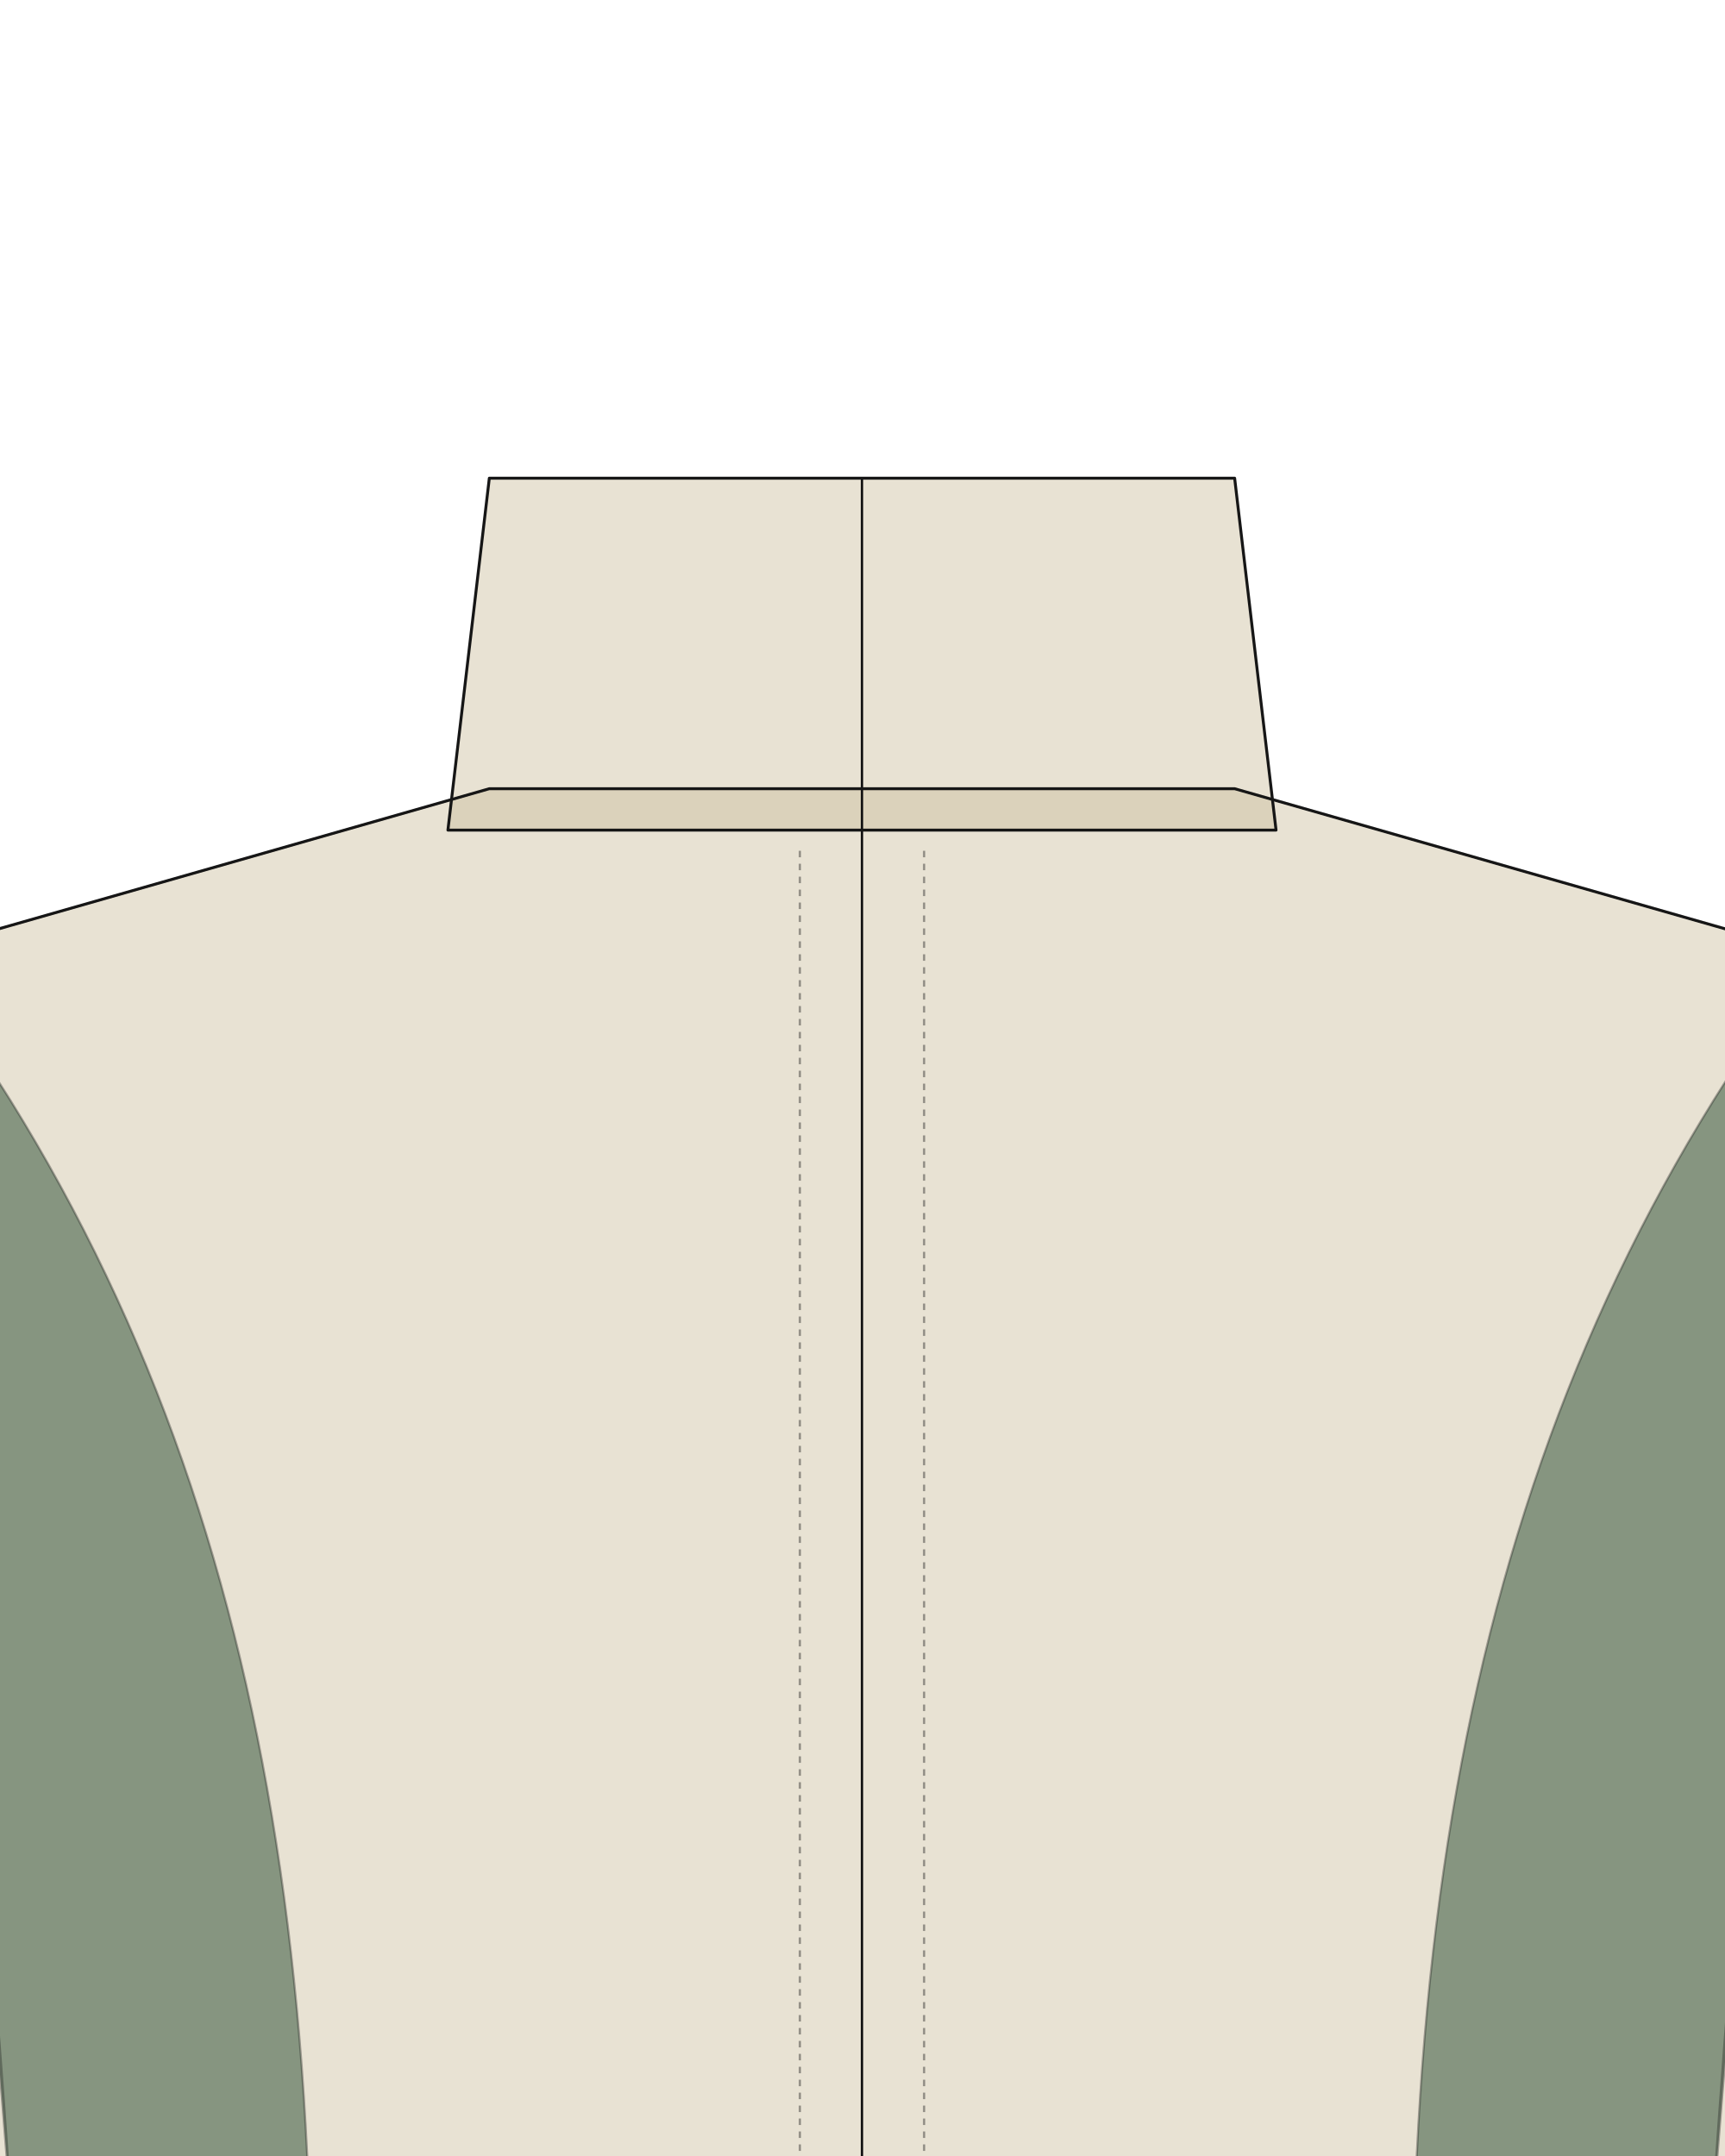
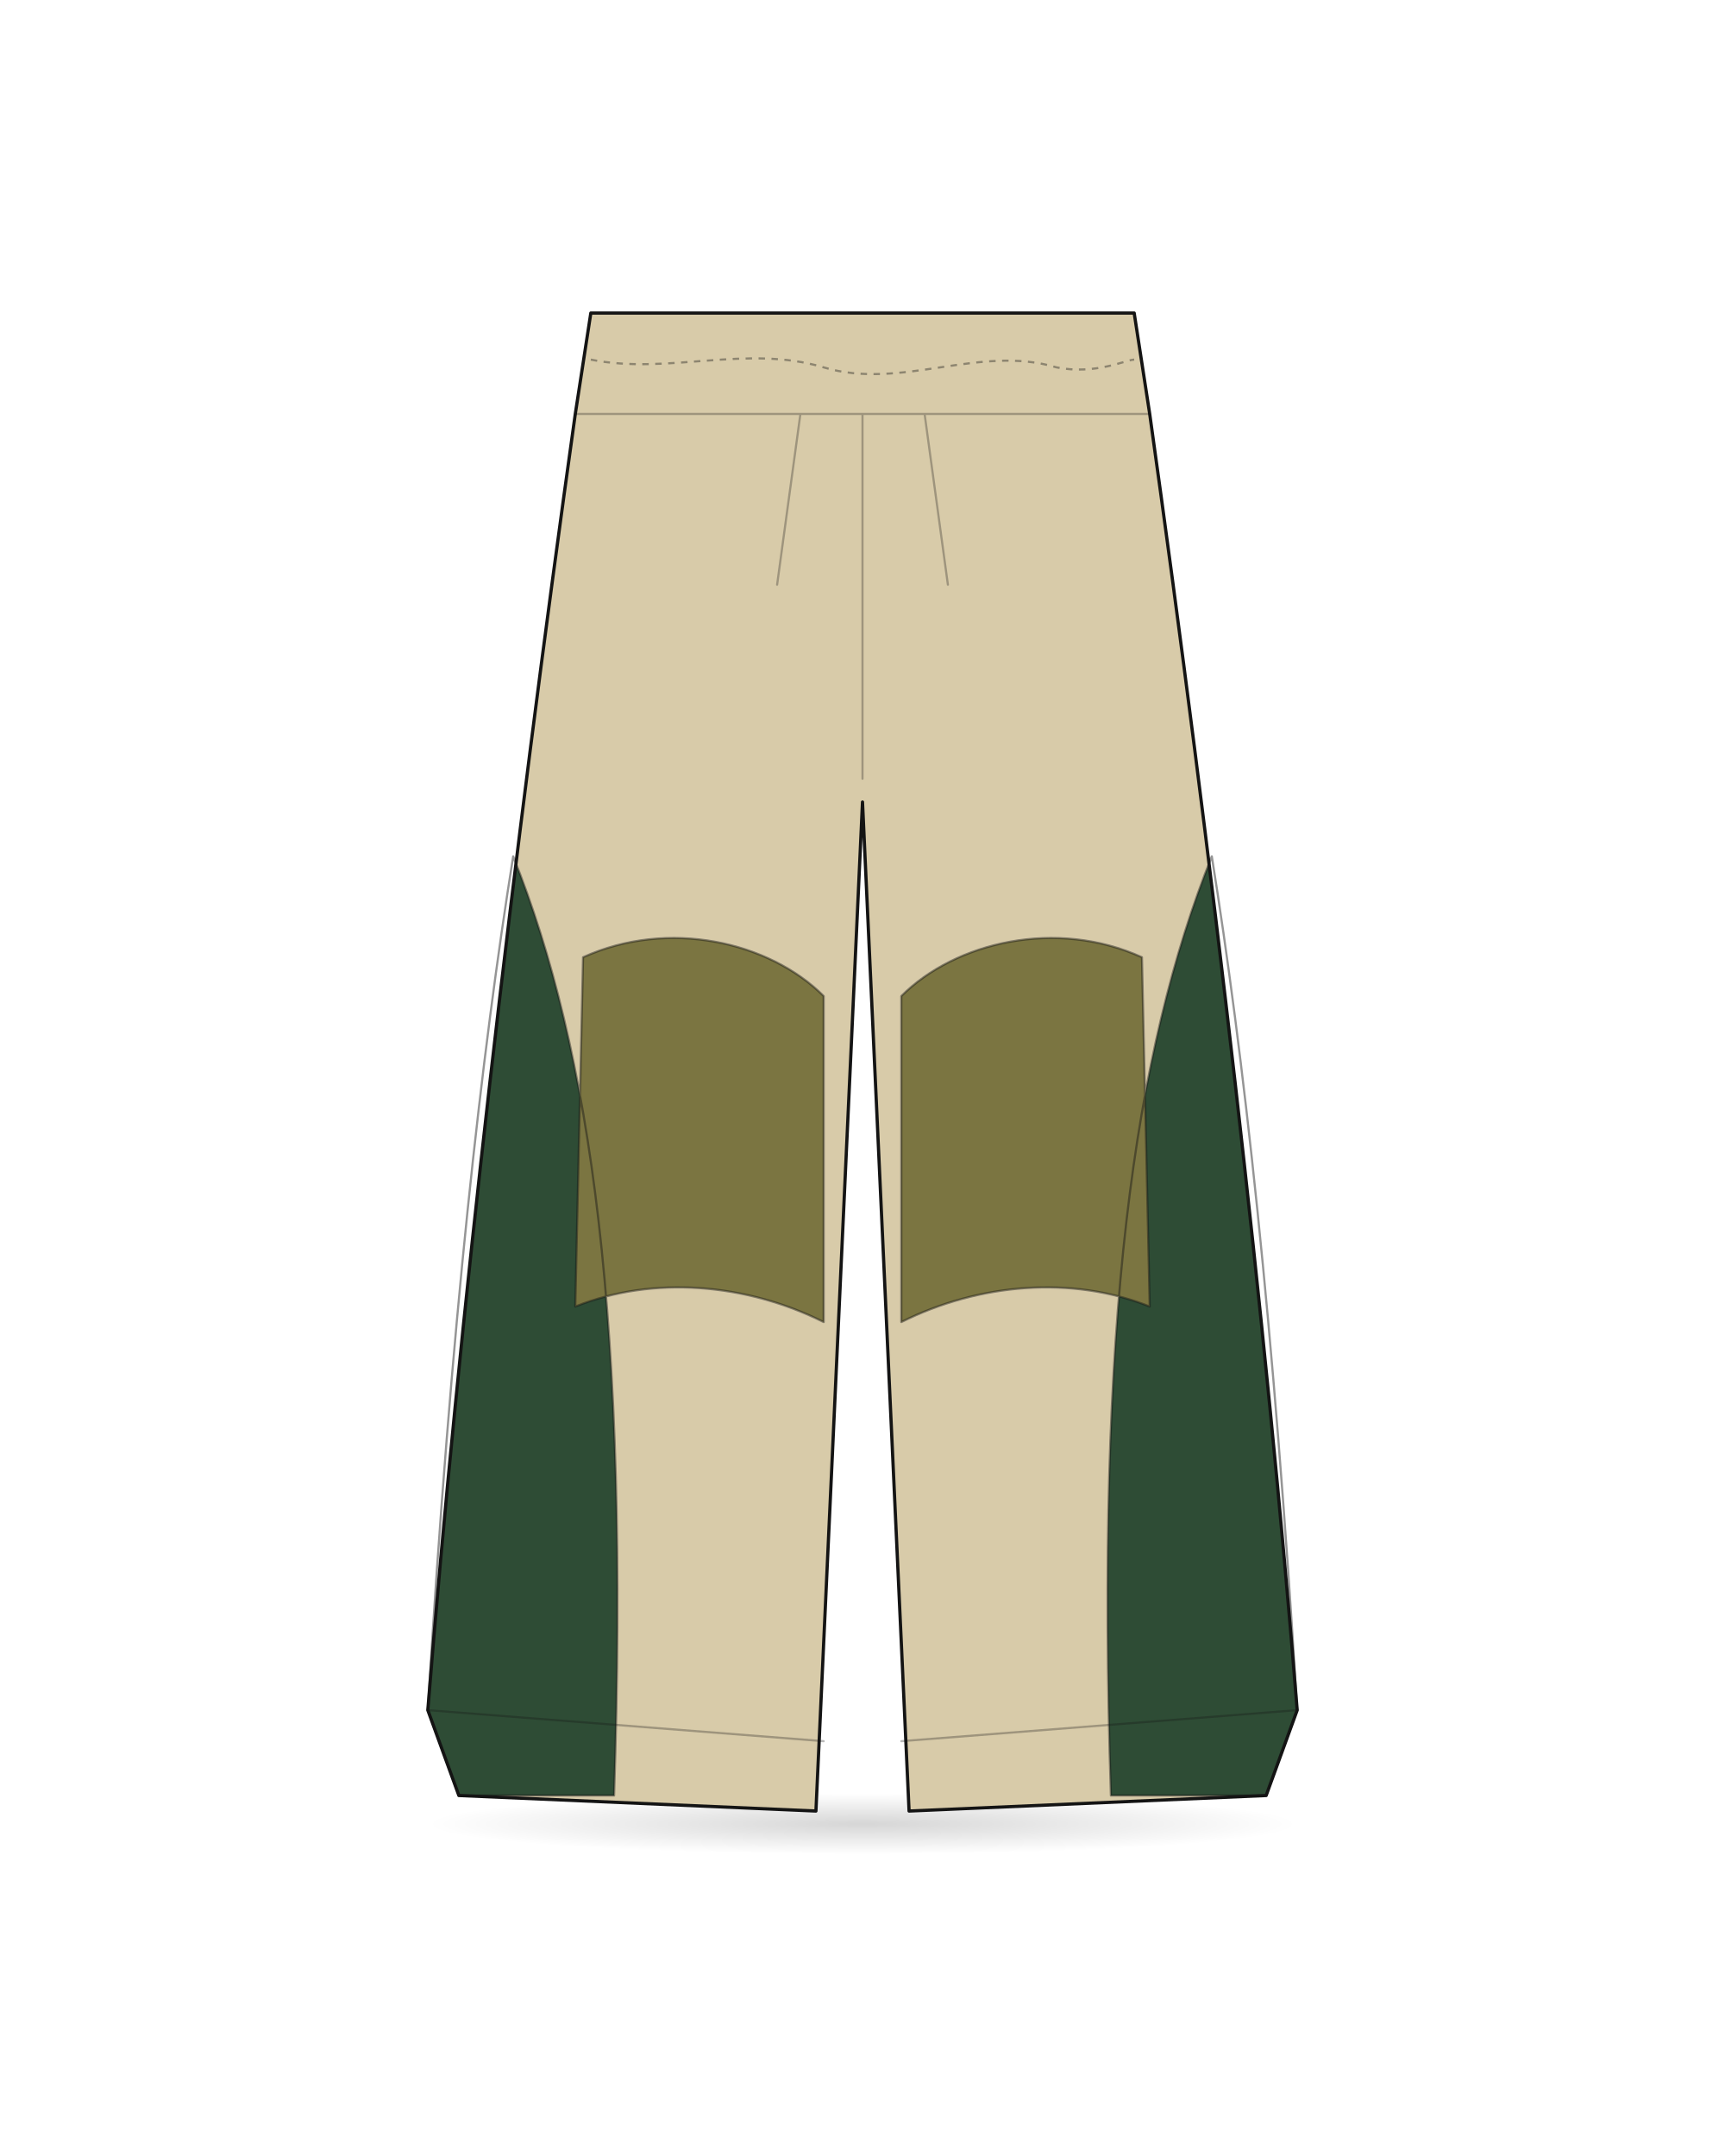
- <svg xmlns="http://www.w3.org/2000/svg" viewBox="116.7 15.8 166.7 208.3" width="800" height="1000" preserveAspectRatio="xMidYMid slice">
-   <clipPath id="c2">
-     <path d="M164 92 L108 108 C88 162 76 262 70 362 L104 368 L118 232 L120 404 L280 404 L282 232 L296 368 L330 362 C324 262 312 162 292 108 L236 92 Z" />
-   </clipPath>
-   <path d="M164 92 L108 108 C88 162 76 262 70 362 L104 368 L118 232 L120 404 L280 404 L282 232 L296 368 L330 362 C324 262 312 162 292 108 L236 92 Z" fill="#CDBF9F" fill-opacity="0.45" />
-   <g clip-path="url(#c2)">
-     <path d="M108 108 C140 150 150 200 146 270 L118 280 L118 232 Z M292 108 C260 150 250 200 254 270 L282 280 L282 232 Z" fill="#24492F" fill-opacity=".5" />
-     <path d="M120 404 L120 300 C150 262 178 252 200 256 C222 252 250 262 280 300 L280 404 Z" fill="#6F6A35" fill-opacity=".45" />
+ <svg xmlns="http://www.w3.org/2000/svg" viewBox="0 0 400 500" width="800" height="1000" preserveAspectRatio="xMidYMid slice">
+   <defs>
+     <radialGradient id="sh">
+       <stop offset="0" stop-color="#000" stop-opacity=".16" />
+       <stop offset="1" stop-color="#000" stop-opacity="0" />
+     </radialGradient>
+   </defs>
+   <ellipse cx="200" cy="423" rx="101" ry="7" fill="url(#sh)" />
+   <g transform="translate(200 420) scale(0.9) translate(-200 -456)">
+     <clipPath id="c">
+       <path d="M130 70 L270 70 L274 96 C290 210 304 330 312 430 L304 452 L212 456 L200 196 L188 456 L96 452 L88 430 C96 330 110 210 126 96 Z" />
+     </clipPath>
+     <path d="M130 70 L270 70 L274 96 C290 210 304 330 312 430 L304 452 L212 456 L200 196 L188 456 L96 452 L88 430 C96 330 110 210 126 96 Z" fill="#D8CBA9" />
+     <g clip-path="url(#c)">
+       <path d="M110 210 C130 260 140 330 136 452 L96 452 L88 430 C94 330 102 260 110 210 Z M290 210 C270 260 260 330 264 452 L304 452 L312 430 C306 330 298 260 290 210 Z" fill="#2E4C35" />
+       <path d="M128 236 C150 226 176 232 190 246 L190 330 C170 320 146 318 126 326 Z M272 236 C250 226 224 232 210 246 L210 330 C230 320 254 318 274 326 Z" fill="#7B7541" />
+     </g>
+     <path d="M126 96 L274 96 M200 96 L200 190 M184 96 L178 140 M216 96 L222 140 M88 430 L190 438 M210 438 L312 430" fill="none" stroke="#141414" stroke-width="1" stroke-linecap="round" stroke-linejoin="round" vector-effect="non-scaling-stroke" stroke-opacity="0.3" />
+     <path d="M110 210 C130 260 140 330 136 452 L96 452 L88 430 C94 330 102 260 110 210 Z M290 210 C270 260 260 330 264 452 L304 452 L312 430 C306 330 298 260 290 210 Z M128 236 C150 226 176 232 190 246 L190 330 C170 320 146 318 126 326 Z M272 236 C250 226 224 232 210 246 L210 330 C230 320 254 318 274 326 Z" fill="none" stroke="#141414" stroke-width="1" stroke-linecap="round" stroke-linejoin="round" vector-effect="non-scaling-stroke" stroke-opacity="0.45" />
+     <path d="M130 82 C150 86 170 78 190 84 C210 90 230 78 250 84 C260 86 268 82 270 82" fill="none" stroke="#141414" stroke-width="1" stroke-linecap="butt" stroke-linejoin="round" vector-effect="non-scaling-stroke" stroke-dasharray="3 3" stroke-opacity="0.38" />
+     <path d="M130 70 L270 70 L274 96 C290 210 304 330 312 430 L304 452 L212 456 L200 196 L188 456 L96 452 L88 430 C96 330 110 210 126 96 Z" fill="none" stroke="#141414" stroke-width="1.5" stroke-linecap="round" stroke-linejoin="round" vector-effect="non-scaling-stroke" />
  </g>
-   <path d="M118 232 C116 200 112 160 108 110 M282 232 C284 200 288 160 292 110 M120 386 L280 386 M70 344 L104 350 M296 350 L330 344 M108 108 C140 150 150 200 146 270 L118 280 L118 232 Z M292 108 C260 150 250 200 254 270 L282 280 L282 232 Z M120 404 L120 300 C150 262 178 252 200 256 C222 252 250 262 280 300 L280 404 Z" fill="none" stroke="#161616" stroke-width="1" stroke-linecap="round" stroke-linejoin="round" vector-effect="non-scaling-stroke" opacity="0.34" />
-   <path d="M164 62 L236 62 L240 96 L160 96 Z" fill="#CDBF9F" fill-opacity=".45" />
-   <path d="M164 62 L236 62 L240 96 L160 96 Z" fill="none" stroke="#161616" stroke-width="1.35" stroke-linecap="round" stroke-linejoin="round" vector-effect="non-scaling-stroke" />
-   <path d="M200 62 L200 404" fill="none" stroke="#161616" stroke-width="1.1" stroke-linecap="round" stroke-linejoin="round" vector-effect="non-scaling-stroke" />
-   <path d="M194 98 L194 400 M206 98 L206 400" fill="none" stroke="#161616" stroke-width="1" stroke-linecap="butt" stroke-linejoin="round" vector-effect="non-scaling-stroke" stroke-dasharray="3 3" opacity="0.42" />
-   <path d="M164 92 L108 108 C88 162 76 262 70 362 L104 368 L118 232 L120 404 L280 404 L282 232 L296 368 L330 362 C324 262 312 162 292 108 L236 92 Z" fill="none" stroke="#161616" stroke-width="1.35" stroke-linecap="round" stroke-linejoin="round" vector-effect="non-scaling-stroke" />
</svg>
